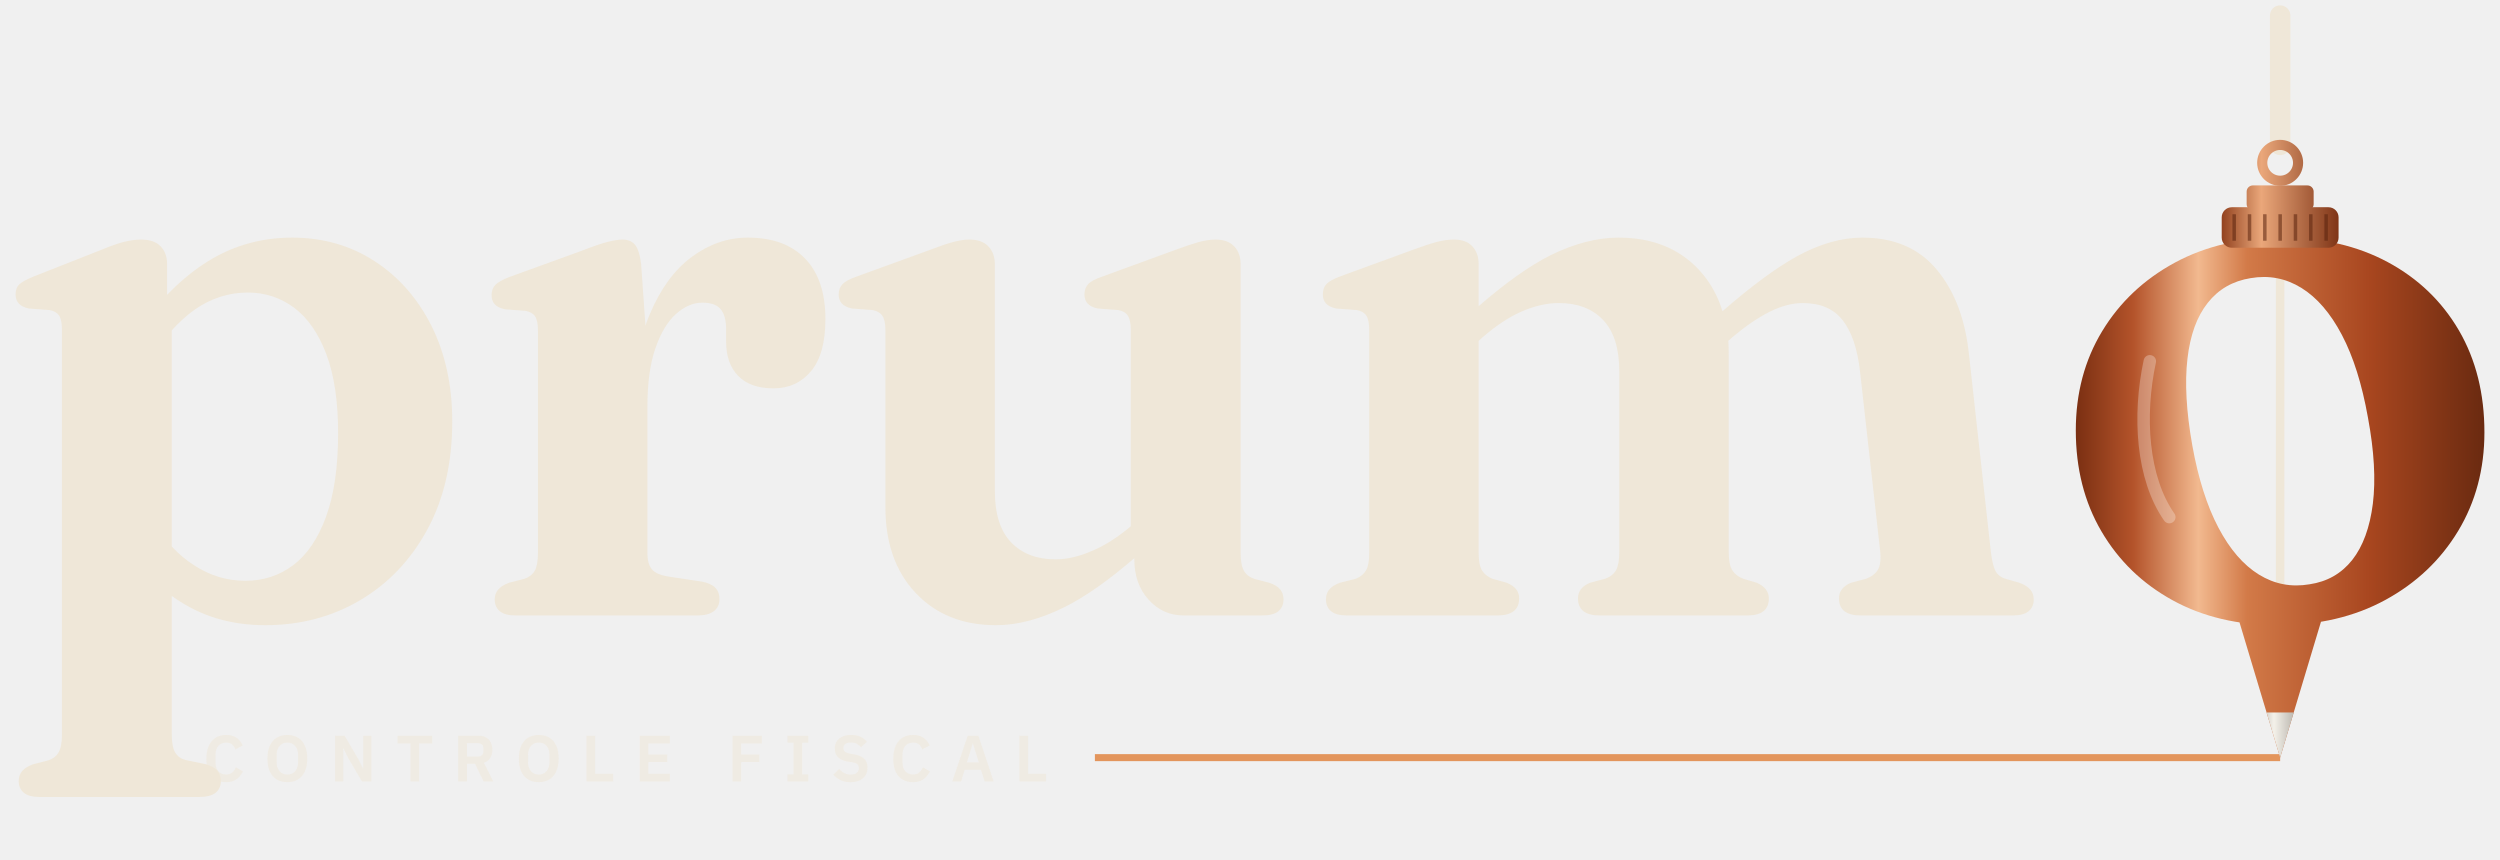
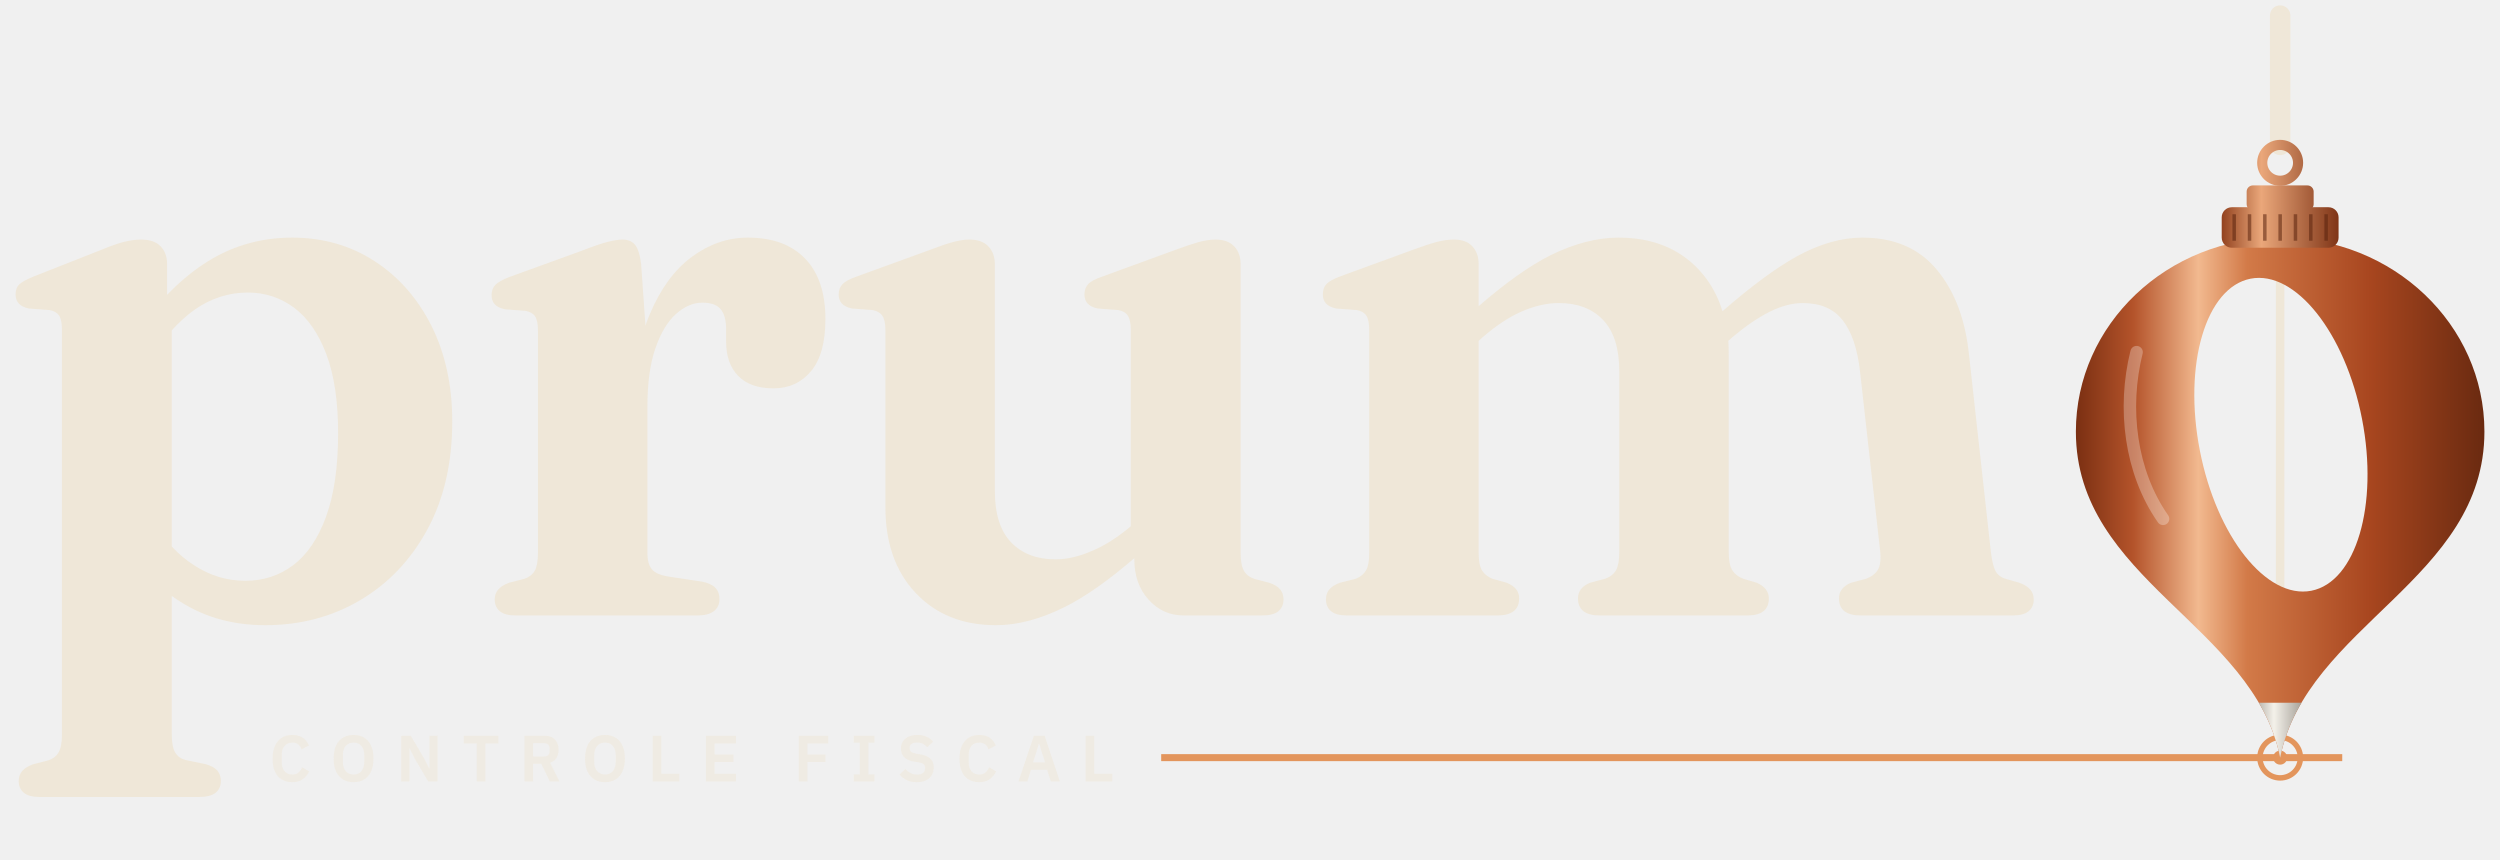
<svg xmlns="http://www.w3.org/2000/svg" viewBox="0.95 21 320.9 110.3" width="1400">
  <defs>
    <linearGradient id="m_b" gradientUnits="userSpaceOnUse" x1="267.4" y1="0" x2="319.85" y2="0">
      <stop offset="0" stop-color="#7a2f12" />
      <stop offset=".14" stop-color="#b4532a" />
      <stop offset=".3" stop-color="#f2b98f" />
      <stop offset=".42" stop-color="#d27a48" />
      <stop offset=".72" stop-color="#a8461f" />
      <stop offset="1" stop-color="#6a2a10" />
    </linearGradient>
    <linearGradient id="mv_b" gradientUnits="userSpaceOnUse" x1="285.63" y1="0" x2="301.63" y2="0">
      <stop offset="0" stop-color="#8a3816" />
      <stop offset=".35" stop-color="#eaa77a" />
      <stop offset="1" stop-color="#7a2f12" />
    </linearGradient>
    <linearGradient id="st_b" gradientUnits="userSpaceOnUse" x1="289.63" y1="0" x2="297.63" y2="0">
      <stop offset="0" stop-color="#9a958c" />
      <stop offset=".4" stop-color="#f4f1ea" />
      <stop offset="1" stop-color="#8d887f" />
    </linearGradient>
  </defs>
  <path d="M22.40 54.90L22.40 54.90L22.40 58.85Q24.55 56.60 27 54.95L27 54.95Q32.15 51.50 38.45 51.50L38.45 51.50Q44.35 51.50 49 54.50Q53.65 57.50 56.33 62.82Q59 68.15 59 75.10L59 75.10Q59 83.05 55.83 88.92Q52.65 94.80 47.20 98.03Q41.75 101.25 35 101.25L35 101.25Q29.05 101.25 24.45 98.45L24.45 98.45Q23.70 98 23 97.50L23 97.50L23 115.30Q23 116.85 23.43 117.58Q23.85 118.30 24.75 118.55L24.75 118.55L27.40 119.10Q28.40 119.40 28.85 119.92Q29.30 120.45 29.30 121.25L29.30 121.25Q29.30 122.20 28.63 122.75Q27.95 123.30 26.50 123.30L26.50 123.30L6.05 123.30Q4.65 123.30 4 122.75Q3.35 122.20 3.35 121.25L3.35 121.25Q3.35 120.50 3.80 119.97Q4.25 119.45 5.20 119.10L5.20 119.10L7.15 118.60Q8.05 118.30 8.47 117.58Q8.90 116.85 8.90 115.30L8.90 115.30L8.90 63.30Q8.90 62.05 8.53 61.50Q8.15 60.95 7.30 60.80L7.30 60.80L4.65 60.60Q3.75 60.40 3.35 59.95Q2.95 59.50 2.95 58.80L2.95 58.80Q2.95 57.95 3.43 57.50Q3.90 57.05 5.25 56.50L5.25 56.50L14 53.05Q15.80 52.30 16.98 52.02Q18.15 51.75 19.05 51.75L19.05 51.75Q20.75 51.75 21.58 52.63Q22.40 53.50 22.40 54.90ZM23 63.40L23 63.40L23 91.15Q24.35 92.60 25.85 93.55L25.85 93.55Q28.90 95.55 32.45 95.55L32.45 95.55Q35.90 95.55 38.58 93.55Q41.25 91.55 42.80 87.33Q44.35 83.10 44.35 76.60L44.35 76.60Q44.35 70.50 42.85 66.50Q41.35 62.50 38.73 60.52Q36.10 58.55 32.75 58.55L32.75 58.55Q29.15 58.55 26 60.70L26 60.70Q24.45 61.80 23 63.40ZM83.25 54.95L83.25 54.95L83.80 62.80Q84.05 62.05 84.35 61.35L84.35 61.35Q86.40 56.45 89.75 53.97Q93.10 51.50 96.95 51.50L96.95 51.50Q101.70 51.50 104.30 54.20Q106.90 56.90 106.90 61.95L106.90 61.95Q106.90 66.45 105.05 68.65Q103.20 70.85 100.25 70.85L100.25 70.85Q97.25 70.85 95.70 69.25Q94.15 67.65 94.15 64.80L94.15 64.80L94.15 63Q94.10 61.40 93.40 60.63Q92.70 59.85 91.10 59.85L91.10 59.85Q89.35 59.85 87.72 61.30Q86.10 62.75 85.08 65.70Q84.05 68.65 84.05 73.25L84.05 73.25L84.05 91.95Q84.05 93.40 84.63 94.08Q85.20 94.75 86.70 95L86.70 95L91 95.65Q92.15 95.85 92.72 96.40Q93.30 96.95 93.30 97.90L93.30 97.90Q93.30 98.90 92.58 99.45Q91.85 100 90.50 100L90.50 100L67.15 100Q65.75 100 65.10 99.45Q64.45 98.90 64.45 97.95L64.45 97.95Q64.45 97.20 64.90 96.67Q65.35 96.15 66.30 95.80L66.30 95.80L68.25 95.30Q69.15 95 69.58 94.28Q70 93.55 70 92L70 92L70 63.45Q70 62.15 69.63 61.60Q69.25 61.05 68.40 60.90L68.40 60.90L65.75 60.70Q64.85 60.50 64.45 60.05Q64.05 59.60 64.05 58.90L64.05 58.90Q64.05 58.05 64.55 57.55Q65.05 57.05 66.35 56.55L66.35 56.55L75.45 53.25Q77.90 52.30 79.05 52.02Q80.20 51.75 80.85 51.75L80.85 51.75Q81.95 51.75 82.50 52.47Q83.05 53.20 83.25 54.95ZM146.55 92.80L146.55 92.80L146.55 92.65Q141.55 96.95 137.65 98.90L137.65 98.90Q132.95 101.25 128.80 101.25L128.80 101.25Q122.40 101.25 118.50 97.13Q114.60 93 114.60 86.10L114.60 86.10L114.60 63.35Q114.60 62.10 114.20 61.52Q113.80 60.95 112.95 60.80L112.95 60.80L110.30 60.60Q109.40 60.40 109 59.95Q108.60 59.50 108.60 58.80L108.60 58.80Q108.60 58 109.10 57.47Q109.60 56.95 110.90 56.50L110.90 56.50L120.25 53.10Q122.20 52.35 123.35 52.05Q124.50 51.75 125.35 51.75L125.35 51.75Q127 51.75 127.82 52.63Q128.65 53.50 128.65 54.95L128.65 54.95L128.65 84.05Q128.65 88.45 130.75 90.63Q132.85 92.80 136.45 92.80L136.45 92.80Q138.65 92.80 141.15 91.70L141.15 91.70Q143.55 90.70 146.10 88.55L146.10 88.55L146.10 63.35Q146.10 62.10 145.72 61.52Q145.35 60.95 144.50 60.80L144.50 60.80L141.85 60.60Q140.95 60.40 140.55 59.95Q140.15 59.50 140.15 58.80L140.15 58.80Q140.15 58 140.63 57.47Q141.10 56.95 142.45 56.50L142.45 56.50L151.75 53.10Q153.65 52.40 154.82 52.07Q156 51.75 157 51.75L157 51.75Q158.55 51.75 159.38 52.63Q160.20 53.50 160.20 54.95L160.20 54.95L160.20 92Q160.20 93.55 160.63 94.28Q161.05 95 161.95 95.30L161.95 95.30L163.85 95.80Q164.80 96.10 165.25 96.63Q165.70 97.15 165.70 97.95L165.70 97.95Q165.70 98.90 165.05 99.45Q164.40 100 162.95 100L162.95 100L152.90 100Q150.20 100 148.38 97.97Q146.55 95.95 146.55 92.80ZM190.75 54.90L190.75 54.90L190.75 60.30Q195.95 55.80 199.90 53.80L199.90 53.80Q204.55 51.50 208.70 51.50L208.70 51.50Q215.15 51.50 219 55.60L219 55.60Q221.10 57.85 222.05 60.95L222.05 60.95Q227.55 56.15 231.60 53.90L231.60 53.90Q236 51.50 240 51.50L240 51.50Q246.15 51.50 249.57 55.63Q253 59.75 253.70 66.60L253.70 66.60L256.50 91.85Q256.70 93.50 257.07 94.25Q257.45 95 258.40 95.30L258.40 95.30L260.15 95.80Q261.10 96.15 261.55 96.67Q262 97.20 262 97.95L262 97.95Q262 98.90 261.35 99.45Q260.70 100 259.30 100L259.30 100L239.80 100Q237 100 237 97.80L237 97.80Q237 96.45 238.55 95.80L238.55 95.80L240.45 95.30Q241.45 94.95 241.95 94.20Q242.45 93.45 242.30 91.85L242.30 91.85L239.70 68.65Q239.20 64.30 237.47 62.10Q235.75 59.90 232.35 59.90L232.35 59.90Q230.35 59.90 228.10 61.02Q225.85 62.15 223.30 64.30L223.30 64.30L222.80 64.75Q222.85 65.65 222.85 66.60L222.85 66.60L222.85 91.85Q222.85 93.50 223.32 94.22Q223.80 94.95 224.75 95.30L224.75 95.30L226.45 95.80Q228 96.50 228 97.80L228 97.80Q228 100 225.25 100L225.25 100L206.30 100Q203.50 100 203.50 97.80L203.50 97.80Q203.50 96.45 205.05 95.80L205.05 95.80L206.95 95.30Q207.95 94.95 208.38 94.20Q208.80 93.45 208.80 91.85L208.80 91.85L208.80 68.65Q208.80 64.25 206.72 62.07Q204.65 59.90 201.05 59.90L201.05 59.90Q198.80 59.90 196.35 60.95Q193.90 62 191.25 64.30L191.25 64.30L190.75 64.75L190.75 92Q190.75 93.55 191.20 94.25Q191.65 94.95 192.55 95.30L192.55 95.30L194.35 95.80Q195.95 96.45 195.95 97.80L195.95 97.80Q195.95 100 193.15 100L193.15 100L173.85 100Q172.45 100 171.80 99.45Q171.15 98.90 171.15 97.95L171.15 97.95Q171.15 97.20 171.57 96.67Q172 96.15 172.95 95.80L172.95 95.80L174.95 95.30Q175.85 94.95 176.27 94.25Q176.70 93.55 176.70 92L176.70 92L176.70 63.35Q176.70 62.05 176.32 61.50Q175.95 60.95 175.10 60.80L175.10 60.80L172.45 60.60Q171.55 60.40 171.15 59.95Q170.75 59.50 170.75 58.80L170.75 58.80Q170.75 57.95 171.22 57.45Q171.70 56.95 173.05 56.45L173.05 56.45L182.35 53.05Q184.25 52.35 185.40 52.05Q186.55 51.75 187.60 51.75L187.60 51.75Q189.15 51.75 189.95 52.63Q190.75 53.50 190.75 54.90Z" fill="#efe7d8" />
-   <path d="M29.97 121.40L29.97 121.40Q29.19 121.40 28.63 121.06Q28.06 120.73 27.75 120.06Q27.44 119.39 27.44 118.41L27.44 118.41Q27.44 117.42 27.75 116.73Q28.06 116.05 28.63 115.69Q29.19 115.34 29.97 115.34L29.97 115.34Q30.75 115.34 31.27 115.67Q31.80 116.01 32.11 116.69L32.11 116.69L31.16 117.19Q31.03 116.80 30.75 116.56Q30.46 116.32 29.97 116.32L29.97 116.32Q29.34 116.32 28.98 116.74Q28.61 117.16 28.61 117.91L28.61 117.91L28.61 118.84Q28.61 119.59 28.98 120.00Q29.34 120.42 29.97 120.42L29.97 120.42Q30.46 120.42 30.77 120.15Q31.08 119.88 31.23 119.49L31.23 119.49L32.13 120.01Q31.82 120.67 31.28 121.04Q30.75 121.40 29.97 121.40ZM37.83 121.40L37.83 121.40Q37.07 121.40 36.49 121.06Q35.91 120.71 35.59 120.04Q35.28 119.36 35.28 118.37L35.28 118.37Q35.28 117.38 35.59 116.70Q35.91 116.02 36.49 115.68Q37.07 115.34 37.83 115.34L37.83 115.34Q38.61 115.34 39.18 115.68Q39.76 116.02 40.07 116.70Q40.39 117.38 40.39 118.37L40.39 118.37Q40.39 119.36 40.07 120.04Q39.76 120.71 39.18 121.06Q38.61 121.40 37.83 121.40ZM37.83 120.42L37.83 120.42Q38.26 120.42 38.57 120.22Q38.87 120.03 39.04 119.67Q39.21 119.32 39.21 118.82L39.21 118.82L39.21 117.91Q39.21 117.41 39.04 117.06Q38.87 116.71 38.57 116.51Q38.26 116.32 37.83 116.32L37.83 116.32Q37.42 116.32 37.11 116.51Q36.80 116.71 36.63 117.06Q36.46 117.41 36.46 117.91L36.46 117.91L36.46 118.82Q36.46 119.32 36.63 119.67Q36.80 120.03 37.11 120.22Q37.42 120.42 37.83 120.42ZM48.62 121.30L47.41 121.30L45.64 118.29L45.04 117.07L45.01 117.07L45.01 121.30L43.96 121.30L43.96 115.44L45.18 115.44L46.94 118.44L47.55 119.66L47.57 119.66L47.57 115.44L48.62 115.44L48.62 121.30ZM56.43 115.44L56.43 116.42L54.75 116.42L54.75 121.30L53.64 121.30L53.64 116.42L51.98 116.42L51.98 115.44L56.43 115.44ZM61.93 119.04L60.88 119.04L60.88 121.30L59.77 121.30L59.77 115.44L62.42 115.44Q62.96 115.44 63.34 115.66Q63.73 115.88 63.94 116.29Q64.15 116.70 64.15 117.25L64.15 117.25Q64.15 117.85 63.88 118.29Q63.60 118.73 63.06 118.91L63.06 118.91L64.26 121.30L63.02 121.30L61.93 119.04ZM60.88 116.40L60.88 118.11L62.31 118.11Q62.53 118.11 62.68 118.03Q62.83 117.95 62.92 117.80Q63.00 117.65 63.00 117.44L63.00 117.44L63.00 117.06Q63.00 116.84 62.92 116.70Q62.83 116.55 62.68 116.48Q62.53 116.40 62.31 116.40L62.31 116.40L60.88 116.40ZM70.10 121.40L70.10 121.40Q69.34 121.40 68.76 121.06Q68.18 120.71 67.86 120.04Q67.55 119.36 67.55 118.37L67.55 118.37Q67.55 117.38 67.86 116.70Q68.18 116.02 68.76 115.68Q69.34 115.34 70.10 115.34L70.10 115.34Q70.88 115.34 71.45 115.68Q72.03 116.02 72.34 116.70Q72.66 117.38 72.66 118.37L72.66 118.37Q72.66 119.36 72.34 120.04Q72.03 120.71 71.45 121.06Q70.88 121.40 70.10 121.40ZM70.10 120.42L70.10 120.42Q70.53 120.42 70.84 120.22Q71.14 120.03 71.31 119.67Q71.48 119.32 71.48 118.82L71.48 118.82L71.48 117.91Q71.48 117.41 71.31 117.06Q71.14 116.71 70.84 116.51Q70.53 116.32 70.10 116.32L70.10 116.32Q69.69 116.32 69.38 116.51Q69.07 116.71 68.90 117.06Q68.73 117.41 68.73 117.91L68.73 117.91L68.73 118.82Q68.73 119.32 68.90 119.67Q69.07 120.03 69.38 120.22Q69.69 120.42 70.10 120.42ZM79.65 120.32L79.65 121.30L76.23 121.30L76.23 115.44L77.34 115.44L77.34 120.32L79.65 120.32ZM86.92 120.32L86.92 121.30L83.06 121.30L83.06 115.44L86.92 115.44L86.92 116.42L84.17 116.42L84.17 117.85L86.60 117.85L86.60 118.82L84.17 118.82L84.17 120.32L86.92 120.32ZM96.09 118.82L96.09 121.30L94.98 121.30L94.98 115.44L98.75 115.44L98.75 116.42L96.09 116.42L96.09 117.85L98.41 117.85L98.41 118.82L96.09 118.82ZM104.70 120.41L104.70 121.30L102.03 121.30L102.03 120.41L102.81 120.41L102.81 116.33L102.03 116.33L102.03 115.44L104.70 115.44L104.70 116.33L103.92 116.33L103.92 120.41L104.70 120.41ZM110.10 121.40L110.10 121.40Q109.36 121.40 108.82 121.13Q108.29 120.86 107.92 120.43L107.92 120.43L108.67 119.70Q108.97 120.06 109.34 120.24Q109.72 120.43 110.17 120.43L110.17 120.43Q110.68 120.43 110.94 120.20Q111.20 119.97 111.20 119.60L111.20 119.60Q111.20 119.40 111.13 119.25Q111.06 119.11 110.89 119.01Q110.71 118.91 110.41 118.86L110.41 118.86L109.85 118.77Q109.26 118.68 108.87 118.46Q108.48 118.24 108.29 117.89Q108.10 117.54 108.10 117.07L108.10 117.07Q108.10 116.54 108.36 116.15Q108.62 115.76 109.09 115.55Q109.57 115.34 110.22 115.34L110.22 115.34Q110.89 115.34 111.38 115.56Q111.88 115.78 112.23 116.20L112.23 116.20L111.47 116.92Q111.25 116.65 110.94 116.48Q110.63 116.31 110.16 116.31L110.16 116.31Q109.69 116.31 109.45 116.49Q109.21 116.67 109.21 117.00L109.21 117.00Q109.21 117.23 109.29 117.37Q109.37 117.51 109.56 117.59Q109.74 117.67 110.02 117.73L110.02 117.73L110.57 117.83Q111.16 117.93 111.55 118.15Q111.94 118.37 112.12 118.71Q112.30 119.05 112.30 119.54L112.30 119.54Q112.30 120.09 112.05 120.51Q111.79 120.93 111.30 121.17Q110.80 121.40 110.10 121.40ZM118.14 121.40L118.14 121.40Q117.37 121.40 116.80 121.06Q116.23 120.73 115.92 120.06Q115.61 119.39 115.61 118.41L115.61 118.41Q115.61 117.42 115.92 116.73Q116.23 116.05 116.80 115.69Q117.37 115.34 118.14 115.34L118.14 115.34Q118.92 115.34 119.45 115.67Q119.97 116.01 120.28 116.69L120.28 116.69L119.33 117.19Q119.21 116.80 118.92 116.56Q118.64 116.32 118.14 116.32L118.14 116.32Q117.52 116.32 117.15 116.74Q116.79 117.16 116.79 117.91L116.79 117.91L116.79 118.84Q116.79 119.59 117.15 120.00Q117.52 120.42 118.14 120.42L118.14 120.42Q118.64 120.42 118.95 120.15Q119.26 119.88 119.41 119.49L119.41 119.49L120.31 120.01Q120.00 120.67 119.46 121.04Q118.92 121.40 118.14 121.40ZM126.54 115.44L128.49 121.30L127.34 121.30L126.86 119.80L124.78 119.80L124.32 121.30L123.19 121.30L125.16 115.44L126.54 115.44ZM125.05 118.86L126.60 118.86L126.12 117.38L125.84 116.44L125.80 116.44L125.52 117.38L125.05 118.86ZM135.22 120.32L135.22 121.30L131.80 121.30L131.80 115.44L132.91 115.44L132.91 120.32L135.22 120.32Z" fill="#efe7d8" opacity="0.55" />
-   <path d="M141.49 118.25H293.63" stroke="#e3955c" stroke-width=".9" />
+   <path d="M29.97 121.40L29.97 121.40Q29.19 121.40 28.63 121.06Q28.06 120.73 27.75 120.06Q27.44 119.39 27.44 118.41L27.44 118.41Q27.44 117.42 27.75 116.73Q28.06 116.05 28.63 115.69Q29.19 115.34 29.97 115.34L29.97 115.34Q30.75 115.34 31.27 115.67Q31.80 116.01 32.11 116.69L32.11 116.69L31.16 117.19Q31.03 116.80 30.75 116.56Q30.46 116.32 29.97 116.32L29.97 116.32Q29.34 116.32 28.98 116.74Q28.61 117.16 28.61 117.91L28.61 117.91L28.61 118.84Q28.61 119.59 28.98 120.00Q29.34 120.42 29.97 120.42L29.97 120.42Q30.46 120.42 30.77 120.15Q31.08 119.88 31.23 119.49L31.23 119.49L32.13 120.01Q31.82 120.67 31.28 121.04Q30.75 121.40 29.97 121.40ZM37.83 121.40L37.83 121.40Q37.07 121.40 36.49 121.06Q35.91 120.71 35.59 120.04Q35.28 119.36 35.28 118.37L35.28 118.37Q35.28 117.38 35.59 116.70Q35.91 116.02 36.49 115.68Q37.07 115.34 37.83 115.34L37.83 115.34Q38.61 115.34 39.18 115.68Q39.76 116.02 40.07 116.70Q40.39 117.38 40.39 118.37L40.39 118.37Q40.39 119.36 40.07 120.04Q39.76 120.71 39.18 121.06Q38.61 121.40 37.83 121.40ZM37.83 120.42L37.83 120.42Q38.26 120.42 38.57 120.22Q38.87 120.03 39.04 119.67Q39.21 119.32 39.21 118.82L39.21 118.82L39.21 117.91Q39.21 117.41 39.04 117.06Q38.87 116.71 38.57 116.51Q38.26 116.32 37.83 116.32L37.83 116.32Q37.42 116.32 37.11 116.51Q36.80 116.71 36.63 117.06Q36.46 117.41 36.46 117.91L36.46 117.91L36.46 118.82Q36.46 119.32 36.63 119.67Q36.80 120.03 37.11 120.22Q37.42 120.42 37.83 120.42ZM48.62 121.30L47.41 121.30L45.64 118.29L45.04 117.07L45.01 117.07L45.01 121.30L43.96 121.30L43.96 115.44L45.18 115.44L46.94 118.44L47.55 119.66L47.57 119.66L47.57 115.44L48.62 115.44L48.62 121.30ZM56.43 115.44L56.43 116.42L54.75 116.42L54.75 121.30L53.64 121.30L53.64 116.42L51.98 116.42L51.98 115.44L56.43 115.44ZM61.93 119.04L60.88 119.04L60.88 121.30L59.77 121.30L59.77 115.44L62.42 115.44Q62.96 115.44 63.34 115.66Q63.73 115.88 63.94 116.29Q64.15 116.70 64.15 117.25L64.15 117.25Q64.15 117.85 63.88 118.29Q63.60 118.73 63.06 118.91L63.06 118.91L64.26 121.30L63.02 121.30L61.93 119.04ZM60.88 116.40L60.88 118.11L62.31 118.11Q62.53 118.11 62.68 118.03Q62.83 117.95 62.92 117.80Q63.00 117.65 63.00 117.44L63.00 117.44L63.00 117.06Q63.00 116.84 62.92 116.70Q62.83 116.55 62.68 116.48Q62.53 116.40 62.31 116.40L62.31 116.40L60.88 116.40ZM70.10 121.40L70.10 121.40Q69.34 121.40 68.76 121.06Q68.18 120.71 67.86 120.04Q67.55 119.36 67.55 118.37L67.55 118.37Q67.55 117.38 67.86 116.70Q68.18 116.02 68.76 115.68Q69.34 115.34 70.10 115.34L70.10 115.34Q70.88 115.34 71.45 115.68Q72.03 116.02 72.34 116.70Q72.66 117.38 72.66 118.37L72.66 118.37Q72.66 119.36 72.34 120.04Q72.03 120.71 71.45 121.06Q70.88 121.40 70.10 121.40ZM70.10 120.42L70.10 120.42Q70.53 120.42 70.84 120.22Q71.14 120.03 71.31 119.67Q71.48 119.32 71.48 118.82L71.48 118.82L71.48 117.91Q71.48 117.41 71.31 117.06Q71.14 116.71 70.84 116.51Q70.53 116.32 70.10 116.32L70.10 116.32Q69.69 116.32 69.38 116.51Q69.07 116.71 68.90 117.06Q68.73 117.41 68.73 117.91L68.73 117.91L68.73 118.82Q68.73 119.32 68.90 119.67Q69.07 120.03 69.38 120.22Q69.69 120.42 70.10 120.42ZM79.65 120.32L79.65 121.30L76.23 121.30L76.23 115.44L77.34 115.44L77.34 120.32L79.65 120.32ZM86.92 120.32L86.92 121.30L83.06 121.30L83.06 115.44L86.92 115.44L86.92 116.42L84.17 116.42L84.17 117.85L86.60 117.85L86.60 118.82L84.17 118.82L84.17 120.32L86.92 120.32ZM96.09 118.82L96.09 121.30L94.98 121.30L94.98 115.44L98.75 115.44L98.75 116.42L96.09 116.42L96.09 117.85L98.41 117.85L98.41 118.82L96.09 118.82ZM104.70 120.41L104.70 121.30L102.03 121.30L102.03 120.41L102.81 120.41L102.81 116.33L102.03 116.33L102.03 115.44L104.70 115.44L104.70 116.33L103.92 116.33L103.92 120.41L104.70 120.41ZM110.10 121.40L110.10 121.40Q109.36 121.40 108.82 121.13Q108.29 120.86 107.92 120.43L107.92 120.43L108.67 119.70Q108.97 120.06 109.34 120.24Q109.72 120.43 110.17 120.43L110.17 120.43Q110.68 120.43 110.94 120.20Q111.20 119.97 111.20 119.60L111.20 119.60Q111.20 119.40 111.13 119.25Q111.06 119.11 110.89 119.01Q110.71 118.91 110.41 118.86L110.41 118.86L109.85 118.77Q109.26 118.68 108.87 118.46Q108.48 118.24 108.29 117.89Q108.10 117.54 108.10 117.07L108.10 117.07Q108.10 116.54 108.36 116.15Q108.62 115.76 109.09 115.55Q109.57 115.34 110.22 115.34L110.22 115.34Q110.89 115.34 111.38 115.56Q111.88 115.78 112.23 116.20L112.23 116.20L111.47 116.92Q111.25 116.65 110.94 116.48Q110.63 116.31 110.16 116.31L110.16 116.31Q109.69 116.31 109.45 116.49Q109.21 116.67 109.21 117.00L109.21 117.00Q109.21 117.23 109.29 117.37Q109.37 117.51 109.56 117.59Q109.74 117.67 110.02 117.73L110.02 117.73L110.57 117.83Q111.16 117.93 111.55 118.15Q111.94 118.37 112.12 118.71Q112.30 119.05 112.30 119.54L112.30 119.54Q112.30 120.09 112.05 120.51Q111.79 120.93 111.30 121.17Q110.80 121.40 110.10 121.40ZM118.14 121.40L118.14 121.40Q117.37 121.40 116.80 121.06Q116.23 120.73 115.92 120.06Q115.61 119.39 115.61 118.41L115.61 118.41Q115.61 117.42 115.92 116.73Q116.23 116.05 116.80 115.69Q117.37 115.34 118.14 115.34L118.14 115.34Q118.92 115.34 119.45 115.67Q119.97 116.01 120.28 116.69L120.28 116.69L119.33 117.19Q119.21 116.80 118.92 116.56Q118.64 116.32 118.14 116.32L118.14 116.32Q117.52 116.32 117.15 116.74Q116.79 117.16 116.79 117.91L116.79 117.91L116.79 118.84Q116.79 119.59 117.15 120.00Q117.52 120.42 118.14 120.42L118.14 120.42Q118.64 120.42 118.95 120.15Q119.26 119.88 119.41 119.49L119.41 119.49L120.31 120.01Q120.00 120.67 119.46 121.04Q118.92 121.40 118.14 121.40ZM126.54 115.44L128.49 121.30L127.34 121.30L126.86 119.80L124.78 119.80L124.32 121.30L123.19 121.30L125.16 115.44L126.54 115.44ZM125.05 118.86L126.60 118.86L126.12 117.38L125.84 116.44L125.80 116.44L125.52 117.38L125.05 118.86ZM135.22 120.32L135.22 121.30L131.80 121.30L131.80 115.44L132.91 115.44L132.91 120.32L135.22 120.32Z" fill="#efe7d8" opacity="0.55" transform="translate(8.5 0)" />
+   <path d="M150 118.25H301.6" stroke="#e3955c" stroke-width=".9" />
  <path d="M293.63 23V39.6" stroke="#efe7d8" stroke-width="2.624" stroke-linecap="round" />
  <path d="M293.63 53.5V97.25" stroke="#efe7d8" stroke-width="1.09" />
  <g>
-     <path d="M293.85 51.50L293.85 51.50Q301.60 51.50 307.45 54.65Q313.30 57.80 316.58 63.42Q319.85 69.05 319.85 76.50L319.85 76.50Q319.85 83.55 316.48 89.15Q313.10 94.75 307.15 98Q301.20 101.25 293.35 101.25L293.35 101.25Q285.65 101.25 279.83 98.05Q274 94.85 270.70 89.22Q267.40 83.60 267.40 76.25L267.40 76.25Q267.40 69.10 270.78 63.52Q274.15 57.95 280.10 54.72Q286.05 51.50 293.85 51.50ZM297.40 96L297.40 96Q300.80 95.50 302.88 92.88Q304.95 90.25 305.53 85.65Q306.10 81.05 304.90 74.60L304.90 74.60Q303.75 68.15 301.55 63.98Q299.35 59.80 296.35 57.95Q293.35 56.10 289.85 56.70L289.85 56.70Q286.40 57.25 284.33 59.88Q282.25 62.50 281.73 67.07Q281.20 71.65 282.35 78.15L282.35 78.15Q283.50 84.55 285.70 88.72Q287.90 92.90 290.90 94.75Q293.90 96.60 297.40 96ZM287.38 97.45L299.88 97.45L293.63 118.25Z" fill="url(#m_b)" />
-     <path d="M276.9 67.375C275.4 74.375 275.9 82.375 279.4 87.375" stroke="#fff" stroke-opacity=".28" stroke-width="1.6" fill="none" stroke-linecap="round" />
+     <path d="M293.63 51.50C308.11 51.50 319.85 62.65 319.85 76.40C319.85 95.40 297.03 101.25 293.63 118.25C290.23 101.25 267.41 95.40 267.41 76.40C267.41 62.65 279.15 51.50 293.63 51.50ZM289.84 56.77C295.58 55.66 301.99 63.72 304.14 74.78C306.29 85.84 303.37 95.71 297.62 96.83C291.88 97.94 285.47 89.88 283.32 78.82C281.17 67.76 284.09 57.89 289.84 56.77Z" fill="url(#m_b)" fill-rule="evenodd" />
+     <circle cx="293.63" cy="118.25" r="2.6" fill="none" stroke="#e3955c" stroke-width=".7" />
+     <circle cx="293.63" cy="118.25" r=".9" fill="#e3955c" />
+     <path d="M275.2 66.2C273.4 73.4 274.4 81.6 278.6 87.6" stroke="#fff" stroke-opacity=".28" stroke-width="1.6" fill="none" stroke-linecap="round" />
  </g>
-   <path d="M291.887 112.45L295.373 112.45L293.63 118.25Z" fill="url(#st_b)" />
+   <clipPath id="pt_escuro2">
+     <rect x="280" y="111.2" width="30" height="10" />
+   </clipPath>
+   <path d="M293.63 51.50C308.11 51.50 319.85 62.65 319.85 76.40C319.85 95.40 297.03 101.25 293.63 118.25C290.23 101.25 267.41 95.40 267.41 76.40C267.41 62.65 279.15 51.50 293.63 51.50Z" fill="url(#st_b)" clip-path="url(#pt_escuro2)" />
  <rect x="289.33" y="44.8" width="8.6" height="3.2" rx=".8" fill="url(#mv_b)" />
  <rect x="286.13" y="47.6" width="15" height="5.2" rx="1.3" fill="url(#mv_b)" />
  <line x1="287.73" y1="48.5" x2="287.73" y2="51.9" stroke="#5a230d" stroke-opacity=".55" stroke-width=".45" />
  <line x1="289.697" y1="48.5" x2="289.697" y2="51.9" stroke="#5a230d" stroke-opacity=".55" stroke-width=".45" />
  <line x1="291.663" y1="48.5" x2="291.663" y2="51.9" stroke="#5a230d" stroke-opacity=".55" stroke-width=".45" />
  <line x1="293.63" y1="48.5" x2="293.63" y2="51.9" stroke="#5a230d" stroke-opacity=".55" stroke-width=".45" />
  <line x1="295.597" y1="48.5" x2="295.597" y2="51.9" stroke="#5a230d" stroke-opacity=".55" stroke-width=".45" />
  <line x1="297.563" y1="48.5" x2="297.563" y2="51.9" stroke="#5a230d" stroke-opacity=".55" stroke-width=".45" />
  <line x1="299.53" y1="48.5" x2="299.53" y2="51.9" stroke="#5a230d" stroke-opacity=".55" stroke-width=".45" />
  <circle cx="293.63" cy="41.9" r="2.3" fill="none" stroke="url(#mv_b)" stroke-width="1.3" />
</svg>
